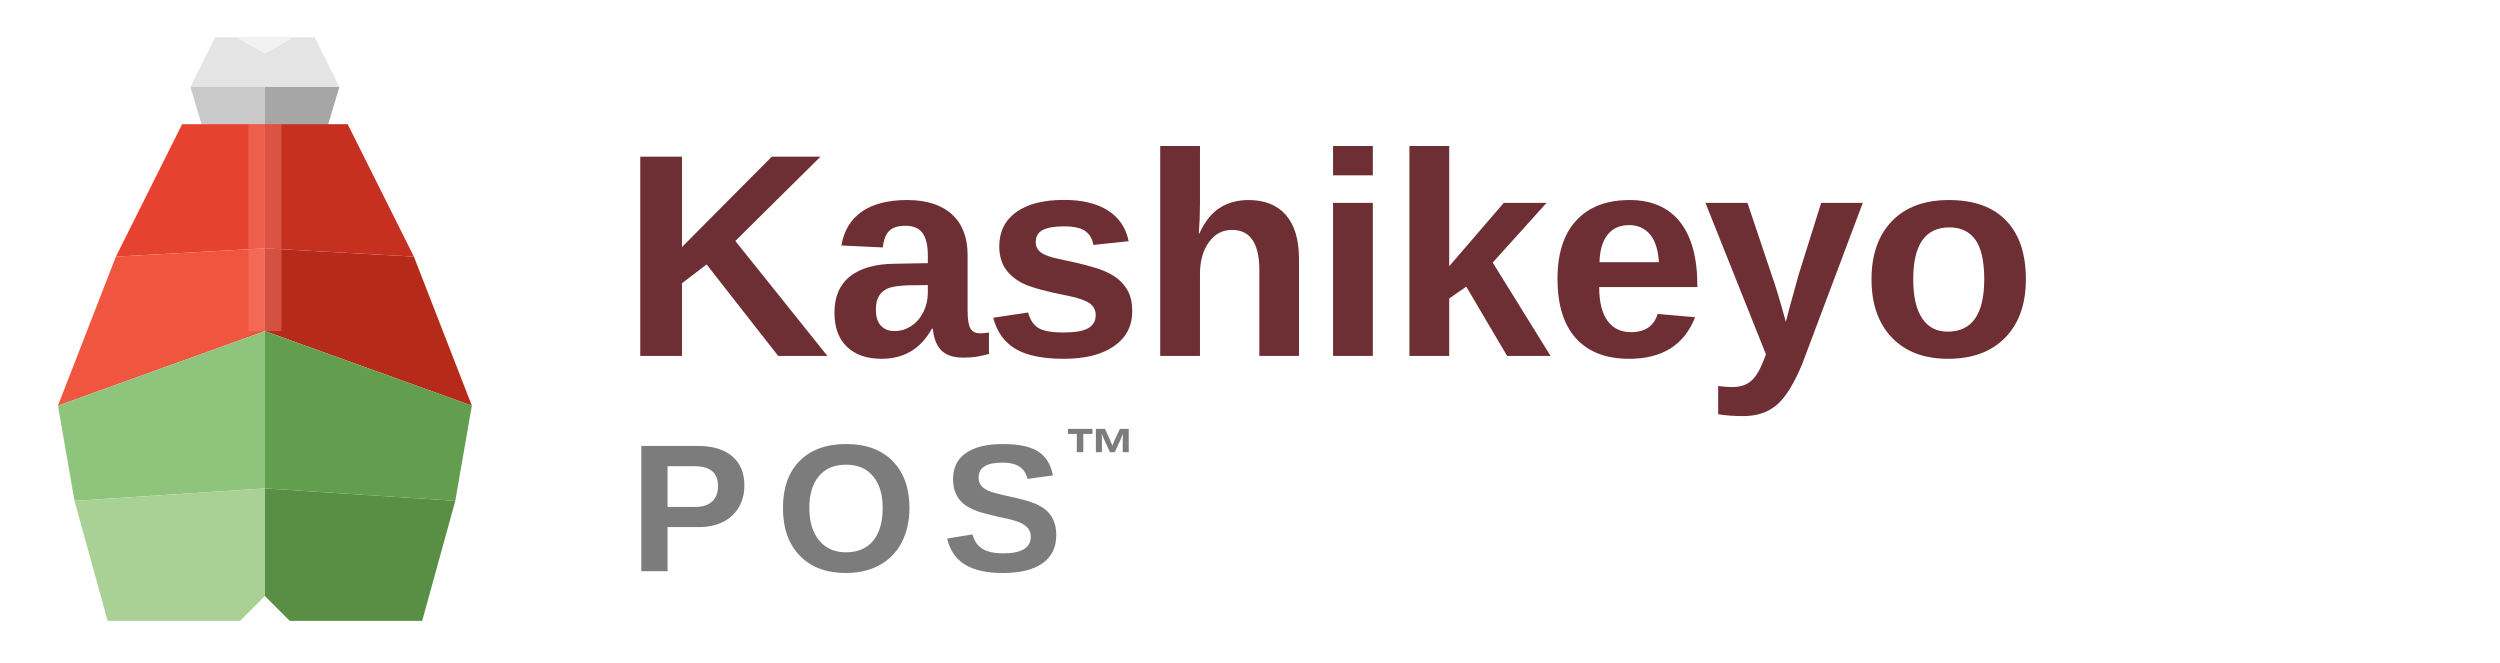
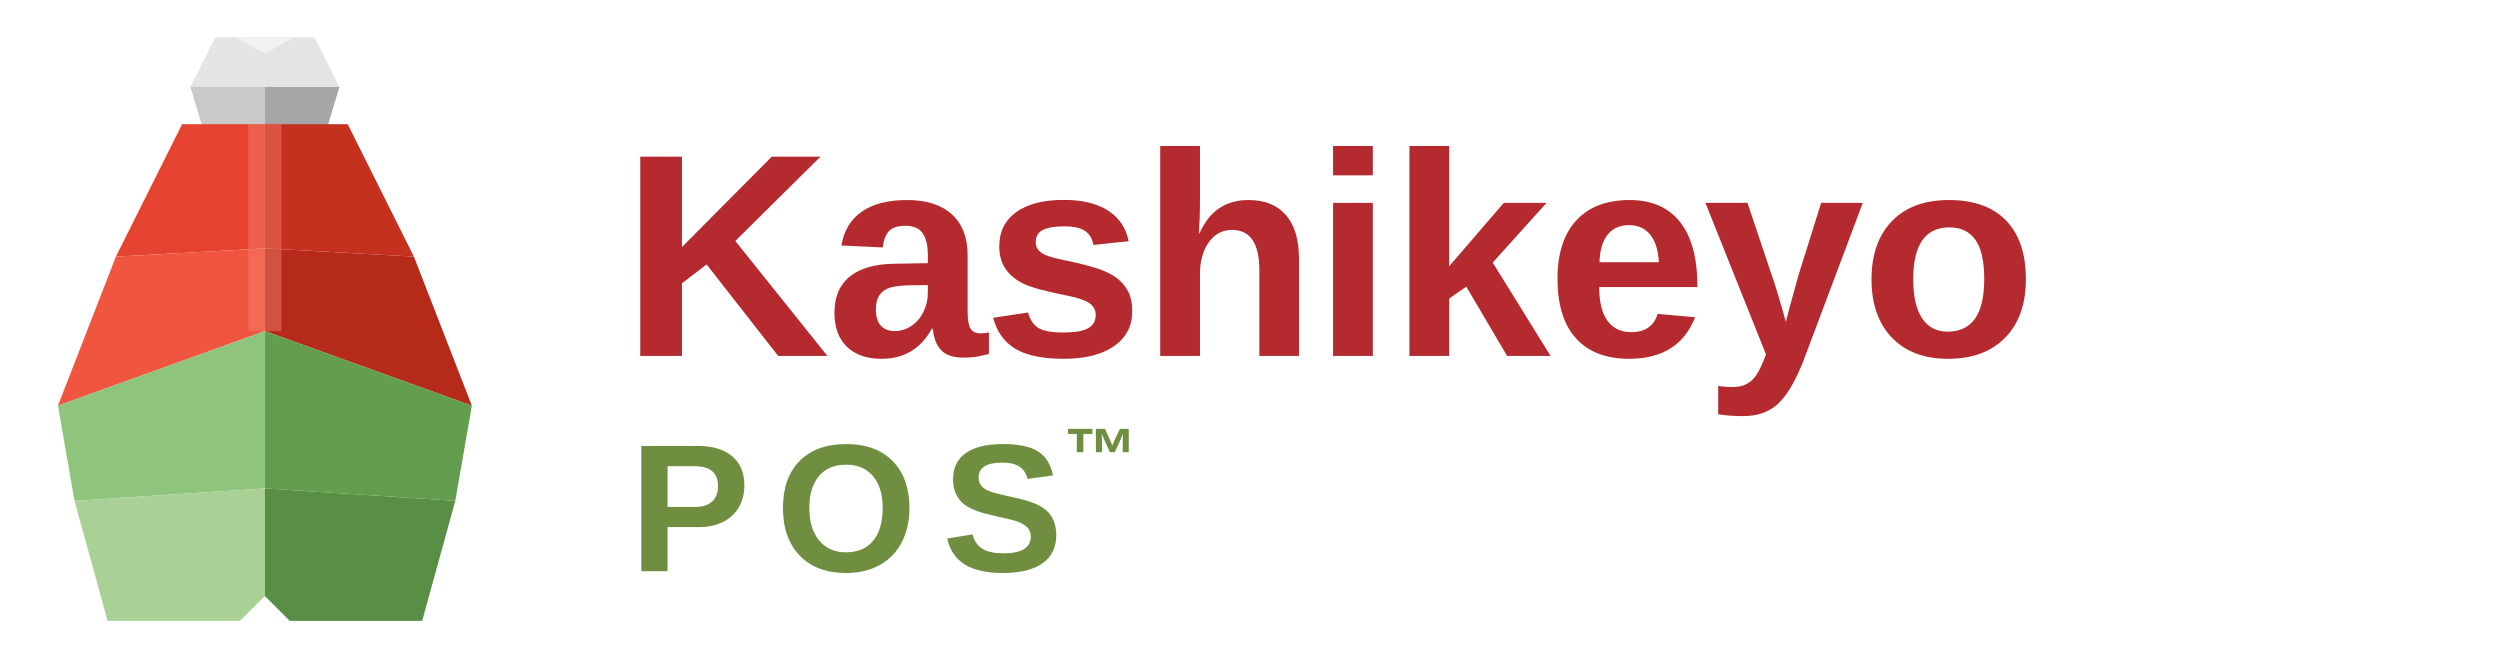
<svg xmlns="http://www.w3.org/2000/svg" viewBox="0 0 604 160" role="img" aria-label="KashikeyoPOS">
  <g>
    <polygon points="52,9 76,9 82,21 46,21" fill="#e4e4e4" />
    <polygon points="46,21 64,21 64,32 49,31" fill="#c9c9c9" />
    <polygon points="64,21 82,21 79,31 64,32" fill="#a6a6a6" />
    <polygon points="57,9 71,9 64,13" fill="#f2f2f2" />
    <polygon points="44,30 64,30 64,60 28,62" fill="#e5432f" />
    <polygon points="64,30 84,30 100,62 64,60" fill="#c5301f" />
    <polygon points="28,62 64,60 64,80 14,98" fill="#f0563f" />
    <polygon points="100,62 64,60 64,80 114,98" fill="#b62a1a" />
    <polygon points="60,30 68,30 68,80 60,80" fill="#f7806e" opacity=".45" />
    <polygon points="14,98 64,80 64,118 18,121" fill="#8fc47d" />
    <polygon points="114,98 64,80 64,118 110,121" fill="#639e4e" />
    <polygon points="18,121 64,118 64,144 58,150 26,150" fill="#a9d195" />
    <polygon points="110,121 64,118 64,144 70,150 102,150" fill="#588f45" />
  </g>
-   <text x="150" y="86" font-family="'Segoe UI', system-ui, -apple-system, 'Helvetica Neue', Arial, sans-serif" font-weight="800" font-size="70" letter-spacing="-1" fill="#6e2f34">Kashikeyo</text>
-   <text x="152" y="138" font-family="'Segoe UI', system-ui, -apple-system, 'Helvetica Neue', Arial, sans-serif" font-weight="600" font-size="44" letter-spacing="6" fill="#7c7c7c">POS<tspan font-size="18" dy="-22">™</tspan>
+   <text x="150" y="86" font-family="'Segoe UI', system-ui, -apple-system, 'Helvetica Neue', Arial, sans-serif" font-weight="800" font-size="70" letter-spacing="-1" fill="#b52a2f">Kashikeyo</text>
+   <text x="152" y="138" font-family="'Segoe UI', system-ui, -apple-system, 'Helvetica Neue', Arial, sans-serif" font-weight="600" font-size="44" letter-spacing="6" fill="#6f8e3f">POS<tspan font-size="18" dy="-22">™</tspan>
  </text>
</svg>
